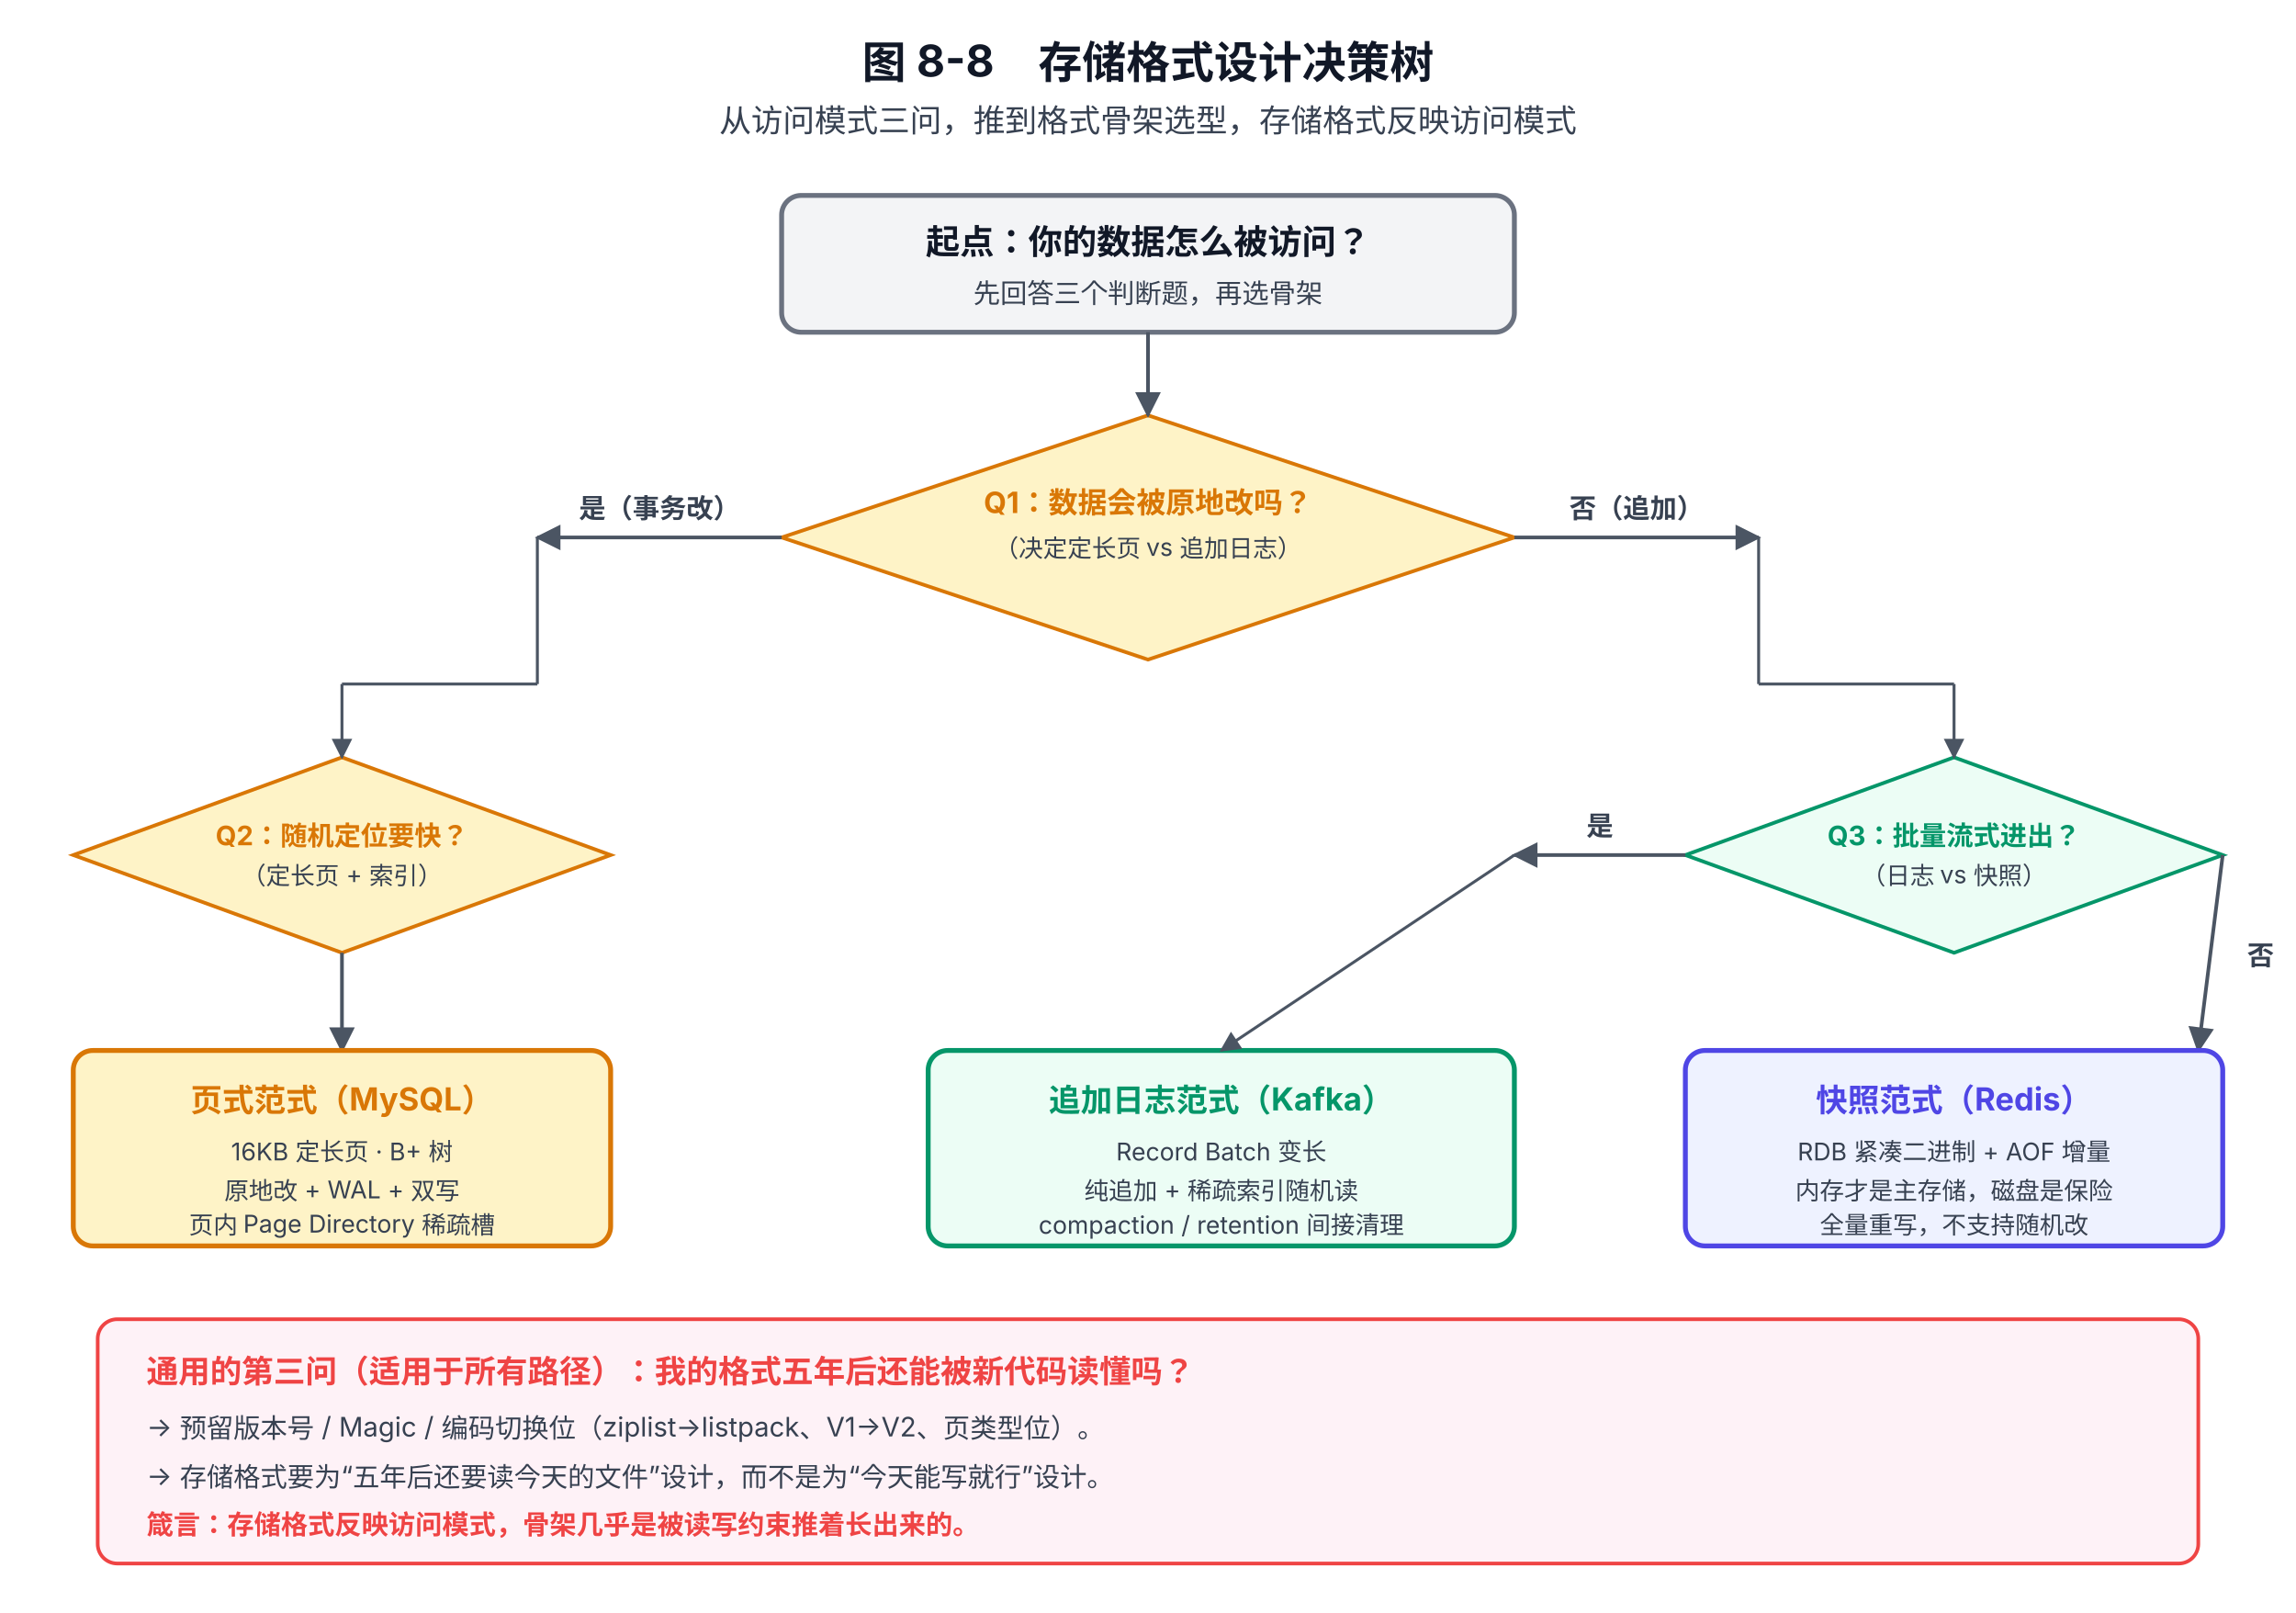
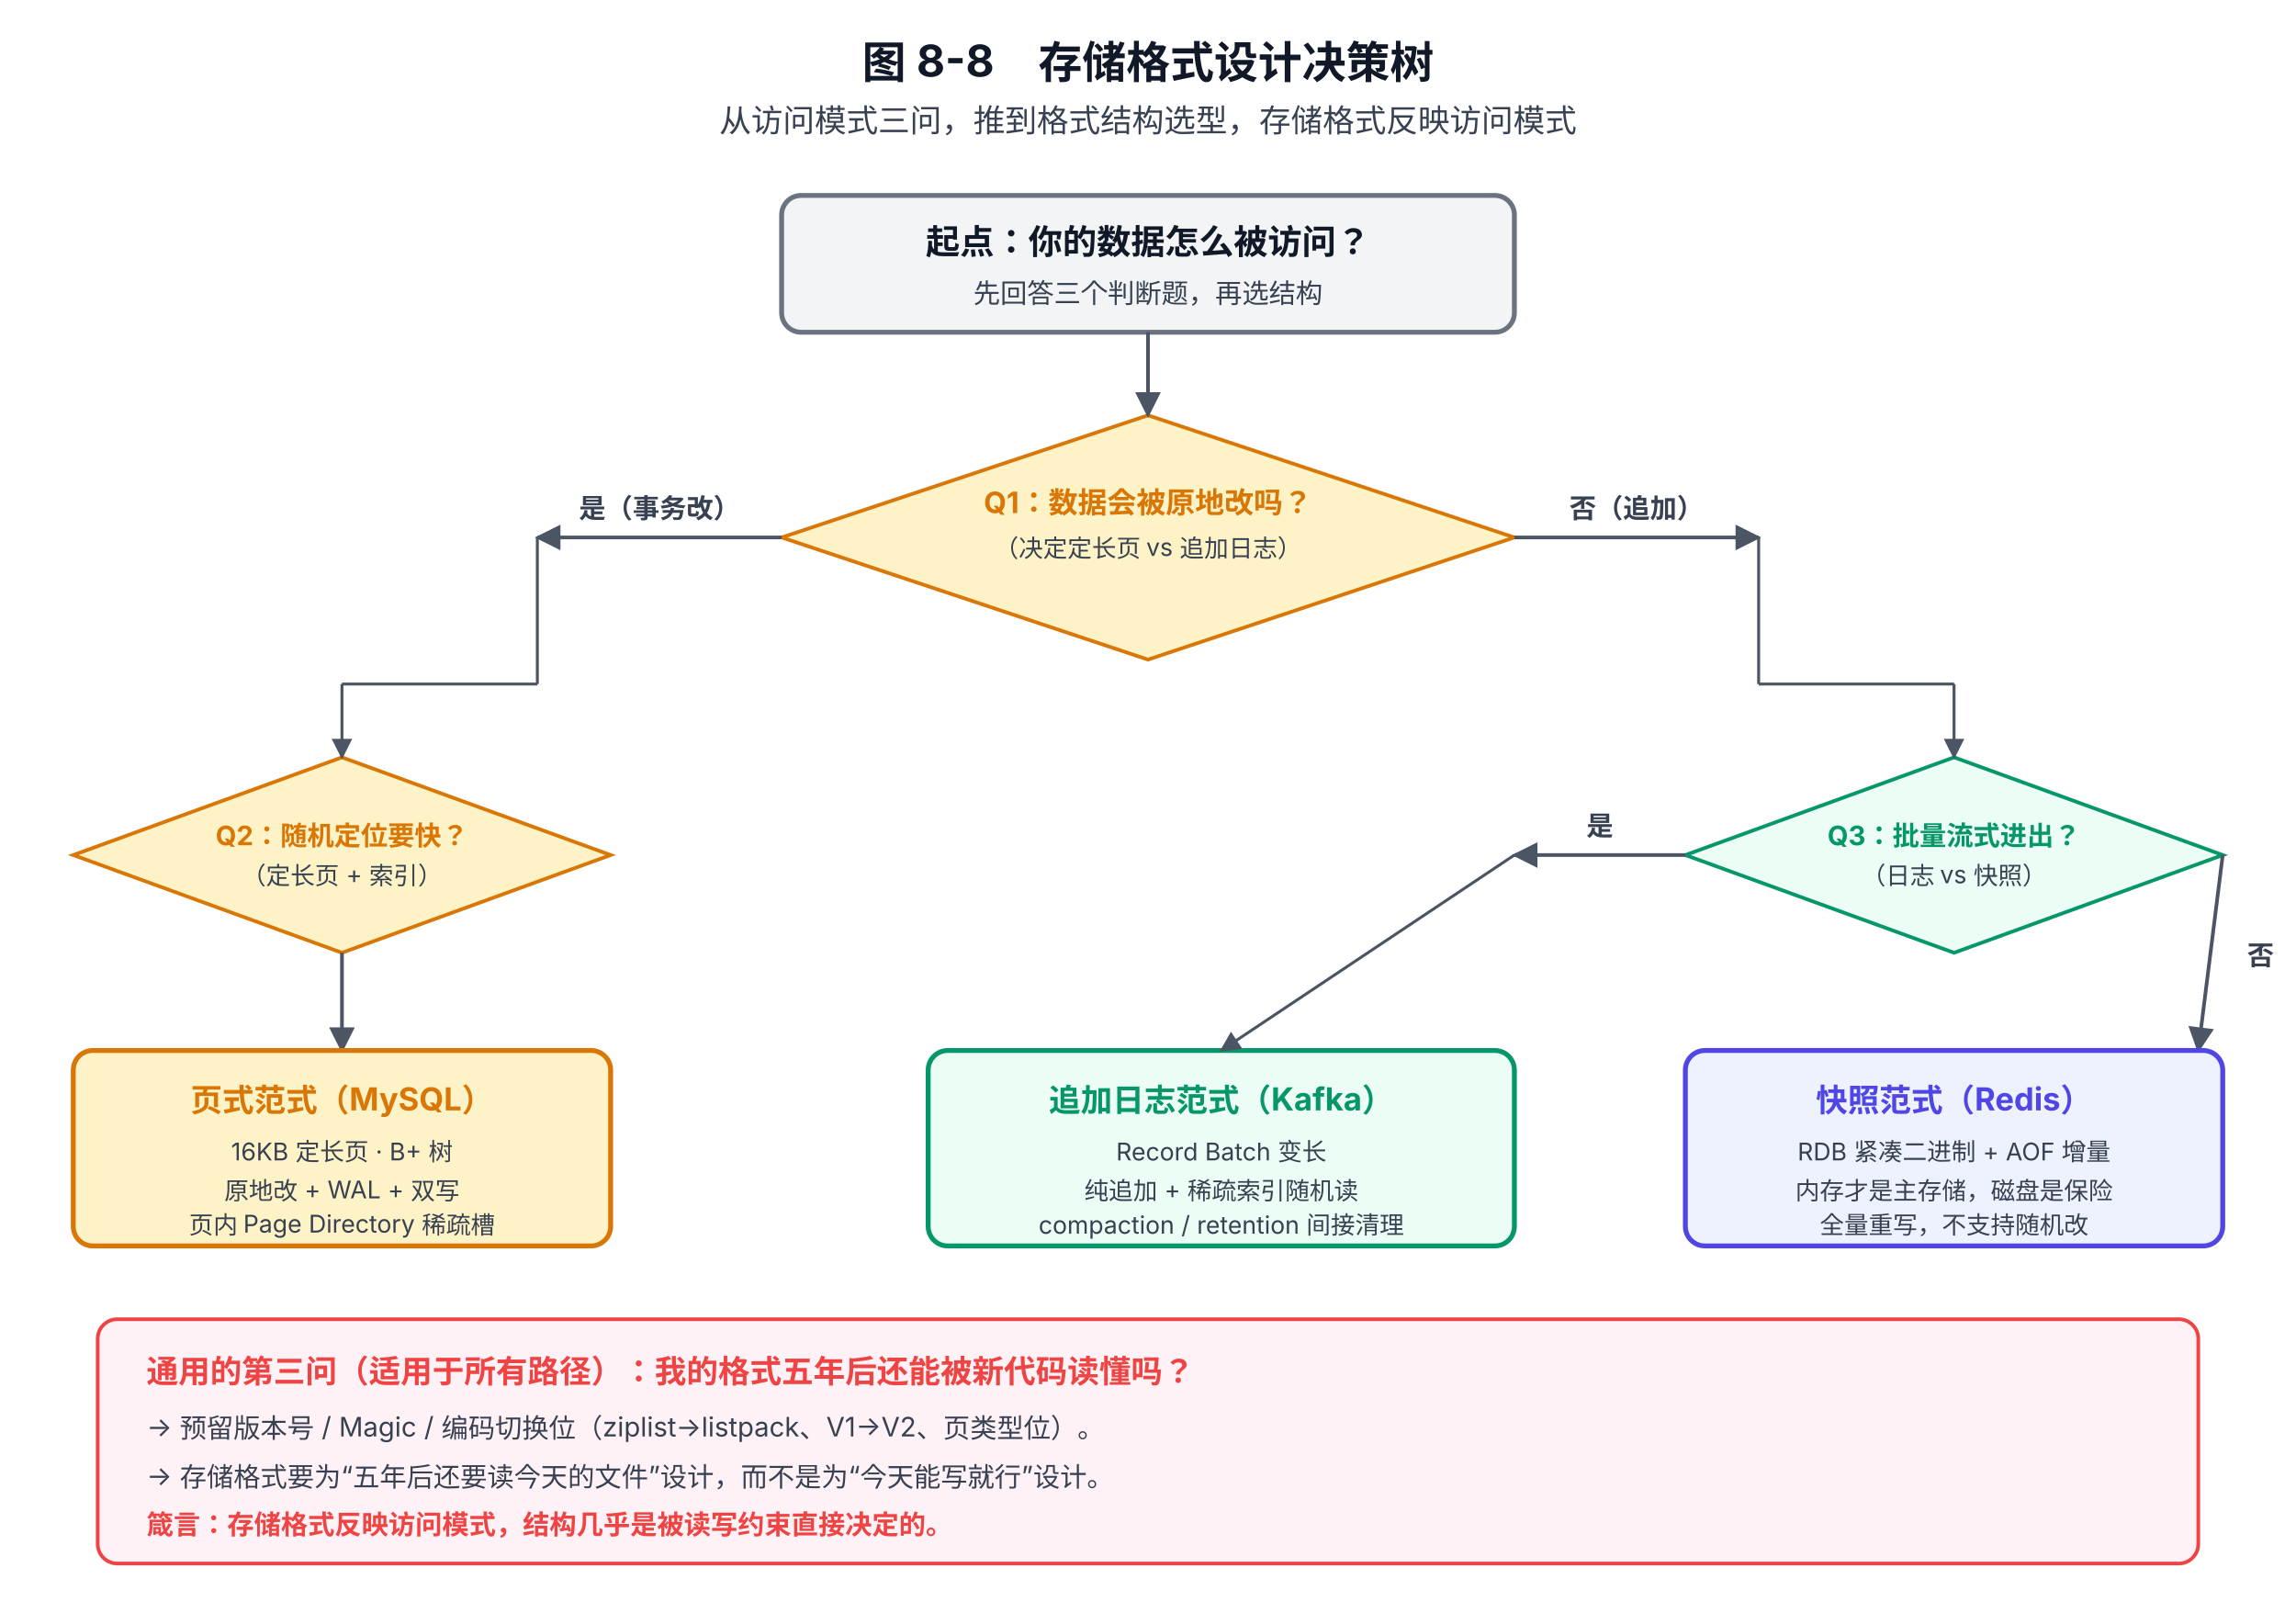
<svg xmlns="http://www.w3.org/2000/svg" viewBox="0 0 940 660" font-family="system-ui, -apple-system, 'PingFang SC', 'Microsoft YaHei', sans-serif">
  <defs>
    <marker id="arrow" viewBox="0 0 10 10" refX="9" refY="5" markerWidth="7" markerHeight="7" orient="auto-start-reverse">
      <path d="M0,0 L10,5 L0,10 z" fill="#4B5563" />
    </marker>
    <marker id="arrowG" viewBox="0 0 10 10" refX="9" refY="5" markerWidth="7" markerHeight="7" orient="auto-start-reverse">
      <path d="M0,0 L10,5 L0,10 z" fill="#059669" />
    </marker>
    <marker id="arrowR" viewBox="0 0 10 10" refX="9" refY="5" markerWidth="7" markerHeight="7" orient="auto-start-reverse">
      <path d="M0,0 L10,5 L0,10 z" fill="#EF4444" />
    </marker>
  </defs>
  <text x="470" y="32" text-anchor="middle" font-size="18" font-weight="700" fill="#111827">图 8-8　存储格式设计决策树</text>
-   <text x="470" y="54" text-anchor="middle" font-size="13" fill="#374151">从访问模式三问，推到格式骨架选型，存储格式反映访问模式</text>
+   <text x="470" y="54" text-anchor="middle" font-size="13" fill="#374151">从访问模式三问，推到格式结构选型，存储格式反映访问模式</text>
  <rect x="320" y="80" width="300" height="56" rx="8" fill="#F3F4F6" stroke="#6B7280" stroke-width="2" />
  <text x="470" y="104" text-anchor="middle" font-size="14" font-weight="700" fill="#111827">起点：你的数据怎么被访问？</text>
-   <text x="470" y="124" text-anchor="middle" font-size="11" fill="#374151">先回答三个判断题，再选骨架</text>
+   <text x="470" y="124" text-anchor="middle" font-size="11" fill="#374151">先回答三个判断题，再选结构</text>
  <polygon points="470,170 620,220 470,270 320,220" fill="#FEF3C7" stroke="#D97706" stroke-width="1.5" />
  <text x="470" y="210" text-anchor="middle" font-size="12" font-weight="700" fill="#D97706">Q1：数据会被原地改吗？</text>
  <text x="470" y="228" text-anchor="middle" font-size="10" fill="#374151">（决定定长页 vs 追加日志）</text>
  <line x1="470" y1="136" x2="470" y2="170" stroke="#4B5563" stroke-width="1.5" marker-end="url(#arrow)" />
  <line x1="320" y1="220" x2="220" y2="220" stroke="#4B5563" stroke-width="1.5" marker-end="url(#arrow)" />
  <text x="270" y="212" text-anchor="middle" font-size="11" font-weight="700" fill="#374151">是（事务改）</text>
  <line x1="620" y1="220" x2="720" y2="220" stroke="#4B5563" stroke-width="1.5" marker-end="url(#arrow)" />
  <text x="670" y="212" text-anchor="middle" font-size="11" font-weight="700" fill="#374151">否（追加）</text>
  <polygon points="140,310 250,350 140,390 30,350" fill="#FEF3C7" stroke="#D97706" stroke-width="1.5" />
  <text x="140" y="346" text-anchor="middle" font-size="11" font-weight="700" fill="#D97706">Q2：随机定位要快？</text>
  <text x="140" y="362" text-anchor="middle" font-size="10" fill="#374151">（定长页 + 索引）</text>
  <line x1="220" y1="220" x2="220" y2="280" stroke="#4B5563" stroke-width="1.2" />
  <line x1="220" y1="280" x2="140" y2="280" stroke="#4B5563" stroke-width="1.2" />
  <line x1="140" y1="280" x2="140" y2="310" stroke="#4B5563" stroke-width="1.2" marker-end="url(#arrow)" />
  <line x1="140" y1="390" x2="140" y2="430" stroke="#4B5563" stroke-width="1.5" marker-end="url(#arrow)" />
  <rect x="30" y="430" width="220" height="80" rx="8" fill="#FEF3C7" stroke="#D97706" stroke-width="2" />
  <text x="140" y="455" text-anchor="middle" font-size="13" font-weight="700" fill="#D97706">页式范式（MySQL）</text>
  <text x="140" y="475" text-anchor="middle" font-size="10" fill="#374151">16KB 定长页 · B+ 树</text>
  <text x="140" y="491" text-anchor="middle" font-size="10" fill="#374151">原地改 + WAL + 双写</text>
  <text x="140" y="505" text-anchor="middle" font-size="10" fill="#374151">页内 Page Directory 稀疏槽</text>
  <polygon points="800,310 910,350 800,390 690,350" fill="#ECFDF5" stroke="#059669" stroke-width="1.5" />
  <text x="800" y="346" text-anchor="middle" font-size="11" font-weight="700" fill="#059669">Q3：批量流式进出？</text>
  <text x="800" y="362" text-anchor="middle" font-size="10" fill="#374151">（日志 vs 快照）</text>
  <line x1="720" y1="220" x2="720" y2="280" stroke="#4B5563" stroke-width="1.2" />
  <line x1="720" y1="280" x2="800" y2="280" stroke="#4B5563" stroke-width="1.2" />
  <line x1="800" y1="280" x2="800" y2="310" stroke="#4B5563" stroke-width="1.2" marker-end="url(#arrow)" />
  <line x1="690" y1="350" x2="620" y2="350" stroke="#4B5563" stroke-width="1.5" marker-end="url(#arrow)" />
  <text x="655" y="342" text-anchor="middle" font-size="11" font-weight="700" fill="#374151">是</text>
  <line x1="910" y1="350" x2="900" y2="430" stroke="#4B5563" stroke-width="1.5" marker-end="url(#arrow)" />
  <text x="920" y="395" font-size="11" font-weight="700" fill="#374151">否</text>
  <rect x="380" y="430" width="240" height="80" rx="8" fill="#ECFDF5" stroke="#059669" stroke-width="2" />
  <text x="500" y="455" text-anchor="middle" font-size="13" font-weight="700" fill="#059669">追加日志范式（Kafka）</text>
  <text x="500" y="475" text-anchor="middle" font-size="10" fill="#374151">Record Batch 变长</text>
  <text x="500" y="491" text-anchor="middle" font-size="10" fill="#374151">纯追加 + 稀疏索引随机读</text>
  <text x="500" y="505" text-anchor="middle" font-size="10" fill="#374151">compaction / retention 间接清理</text>
  <line x1="620" y1="350" x2="500" y2="430" stroke="#4B5563" stroke-width="1.2" marker-end="url(#arrow)" />
  <rect x="690" y="430" width="220" height="80" rx="8" fill="#EEF2FF" stroke="#4F46E5" stroke-width="2" />
  <text x="800" y="455" text-anchor="middle" font-size="13" font-weight="700" fill="#4F46E5">快照范式（Redis）</text>
  <text x="800" y="475" text-anchor="middle" font-size="10" fill="#374151">RDB 紧凑二进制 + AOF 增量</text>
  <text x="800" y="491" text-anchor="middle" font-size="10" fill="#374151">内存才是主存储，磁盘是保险</text>
  <text x="800" y="505" text-anchor="middle" font-size="10" fill="#374151">全量重写，不支持随机改</text>
  <rect x="40" y="540" width="860" height="100" rx="8" fill="#FEF2F7" stroke="#EF4444" stroke-width="1.5" />
  <text x="60" y="566" font-size="13" font-weight="700" fill="#EF4444">通用的第三问（适用于所有路径）：我的格式五年后还能被新代码读懂吗？</text>
  <text x="60" y="588" font-size="11" fill="#374151">→ 预留版本号 / Magic / 编码切换位（ziplist→listpack、V1→V2、页类型位）。</text>
  <text x="60" y="608" font-size="11" fill="#374151">→ 存储格式要为“五年后还要读今天的文件”设计，而不是为“今天能写就行”设计。</text>
-   <text x="60" y="628" font-size="11" font-weight="700" fill="#EF4444">箴言：存储格式反映访问模式，骨架几乎是被读写约束推着长出来的。</text>
+   <text x="60" y="628" font-size="11" font-weight="700" fill="#EF4444">箴言：存储格式反映访问模式，结构几乎是被读写约束直接决定的。</text>
</svg>
